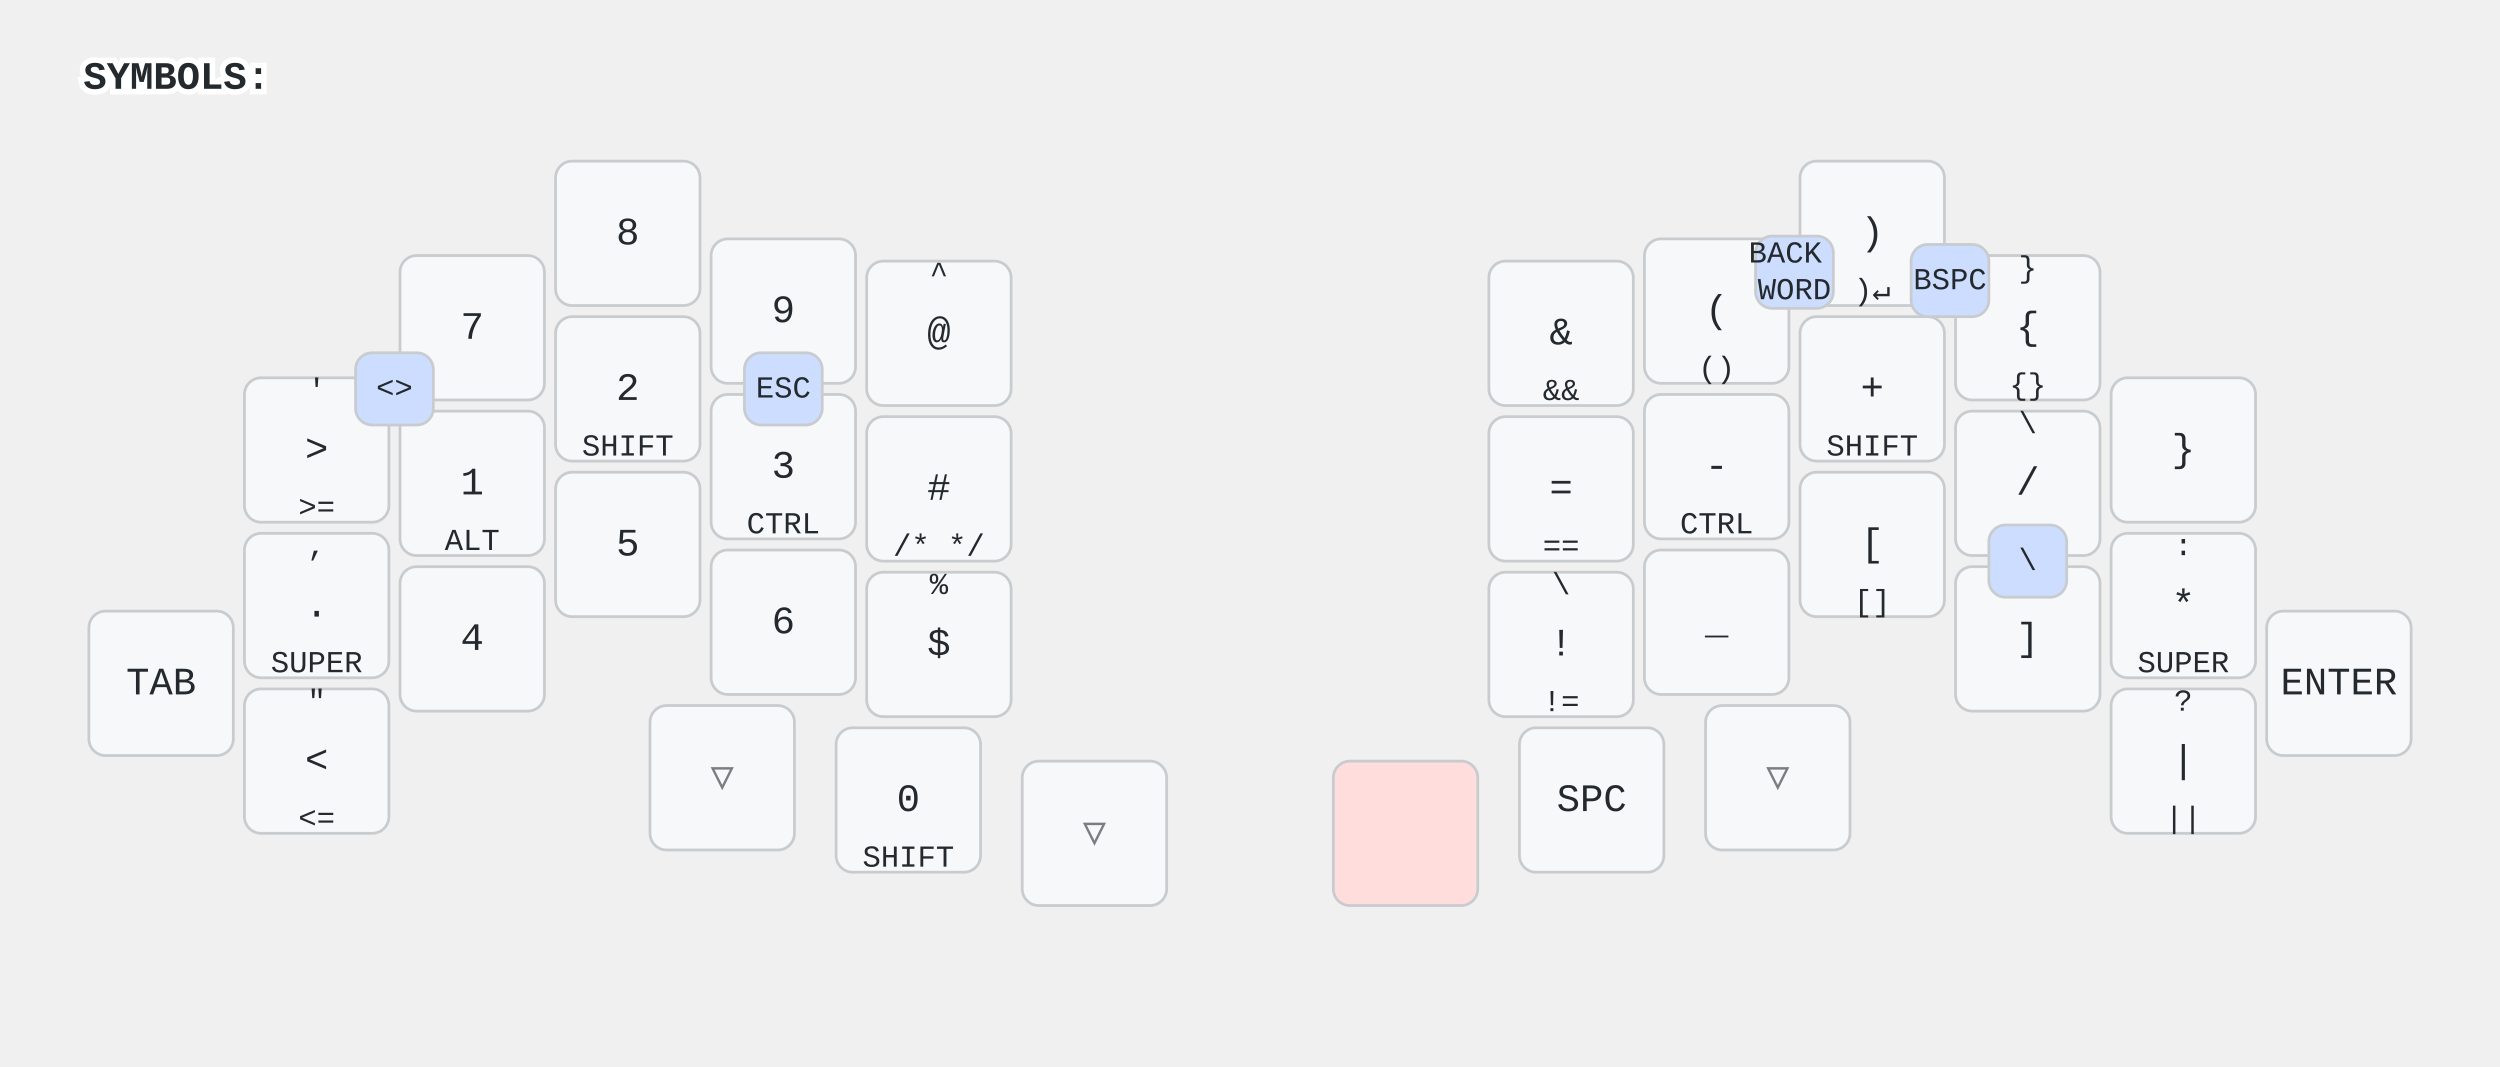
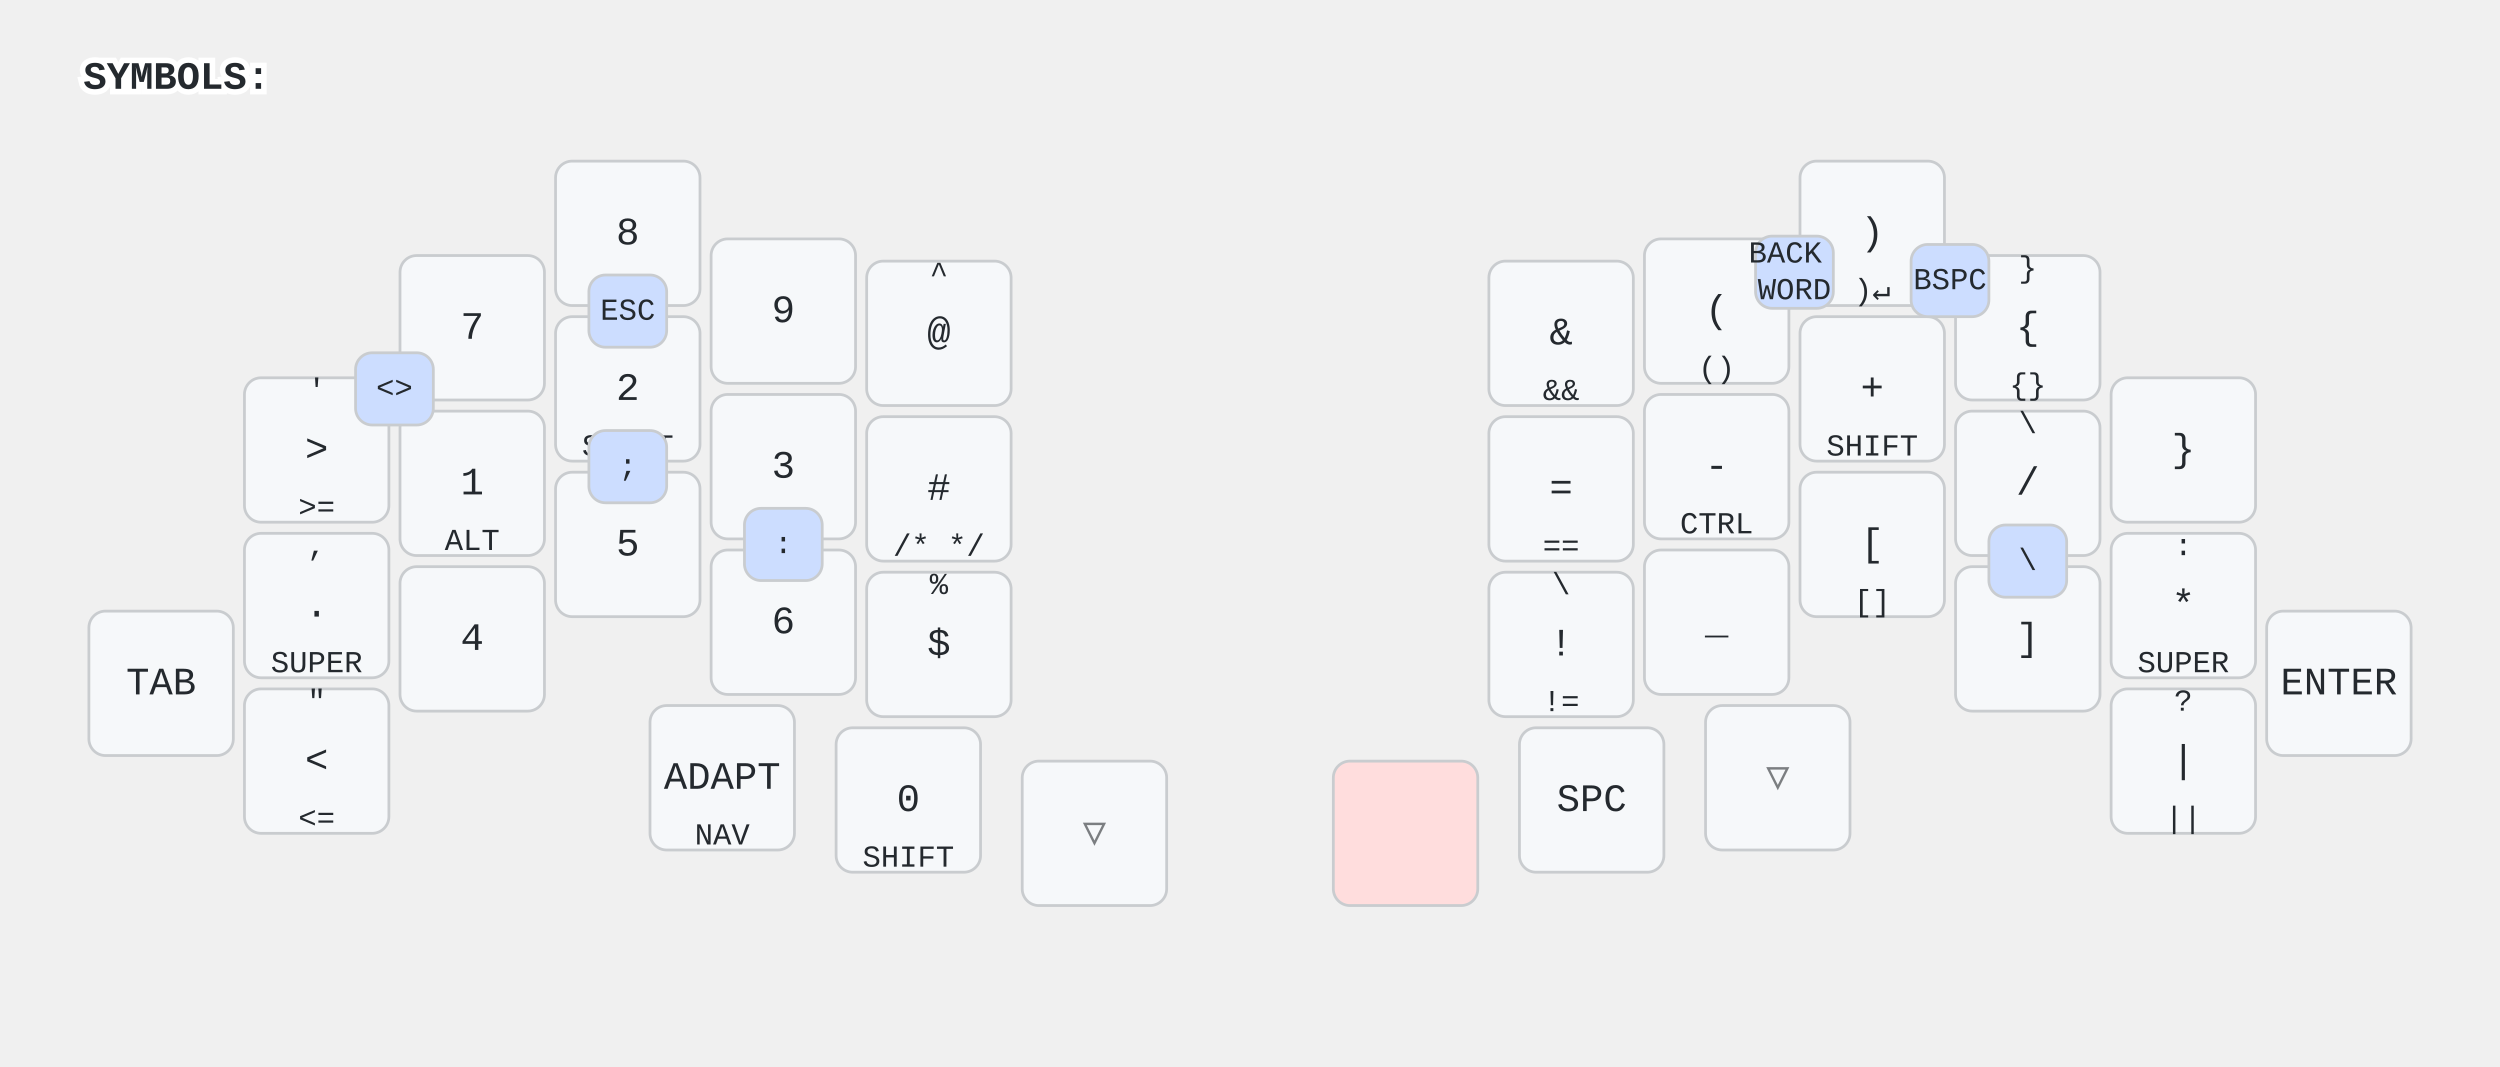
<svg xmlns="http://www.w3.org/2000/svg" width="900" height="384" viewBox="0 0 900 384" class="keymap">
  <defs>/* start glyphs */
<svg id="mdi:arrow-down-bold">
      <svg id="mdi-arrow-down-bold" viewBox="0 0 24 24">
        <path d="M9,4H15V12H19.84L12,19.84L4.16,12H9V4Z" />
      </svg>
    </svg>
    <svg id="mdi:arrow-left-bold">
      <svg id="mdi-arrow-left-bold" viewBox="0 0 24 24">
        <path d="M20,9V15H12V19.84L4.16,12L12,4.16V9H20Z" />
      </svg>
    </svg>
    <svg id="mdi:arrow-right-bold">
      <svg id="mdi-arrow-right-bold" viewBox="0 0 24 24">
        <path d="M4,15V9H12V4.16L19.84,12L12,19.84V15H4Z" />
      </svg>
    </svg>
    <svg id="mdi:arrow-up-bold">
      <svg id="mdi-arrow-up-bold" viewBox="0 0 24 24">
        <path d="M15,20H9V12H4.16L12,4.16L19.84,12H15V20Z" />
      </svg>
    </svg>
    <svg id="mdi:menu-down">
      <svg id="mdi-menu-down" viewBox="0 0 24 24">
        <path d="M7,10L12,15L17,10H7Z" />
      </svg>
    </svg>
    <svg id="mdi:menu-left">
      <svg id="mdi-menu-left" viewBox="0 0 24 24">
        <path d="M14,7L9,12L14,17V7Z" />
      </svg>
    </svg>
    <svg id="mdi:menu-right">
      <svg id="mdi-menu-right" viewBox="0 0 24 24">
        <path d="M10,17L15,12L10,7V17Z" />
      </svg>
    </svg>
    <svg id="mdi:menu-up">
      <svg id="mdi-menu-up" viewBox="0 0 24 24">
        <path d="M7,15L12,10L17,15H7Z" />
      </svg>
    </svg>
    <svg id="mdi:mouse-left-click-outline">
      <svg id="mdi-mouse-left-click-outline" viewBox="0 0 24 24">
        <path d="M13 9V1.07C13.7 1.16 14.37 1.33 15 1.59C17.33 2.53 19.11 4.53 19.75 7C19.91 7.64 20 8.31 20 9H13M17.66 7C17.18 5.65 16.23 4.5 15 3.81V7H17.66M6 15V13H18V15C18 16.59 17.37 18.12 16.24 19.24C15.12 20.37 13.59 21 12 21C10.41 21 8.88 20.37 7.76 19.24C6.63 18.12 6 16.59 6 15M4 15C4 17.12 4.84 19.16 6.34 20.66C7.84 22.16 9.88 23 12 23C14.12 23 16.16 22.16 17.66 20.66C19.16 19.16 20 17.12 20 15V11H4V15M11 9V1.07C7.06 1.56 4 4.92 4 9H11Z" />
      </svg>
    </svg>
    <svg id="mdi:mouse-right-click-outline">
      <svg id="mdi-mouse-right-click-outline" viewBox="0 0 24 24">
        <path d="M13 9V1.07C16.94 1.56 20 4.92 20 9H13M11 9V1.07C10.3 1.16 9.63 1.33 9 1.59C6.67 2.53 4.89 4.53 4.25 7C4.09 7.64 4 8.31 4 9H11M6.34 7C6.82 5.65 7.78 4.5 9 3.81V7H6.34M6 15V13H18V15C18 16.59 17.37 18.12 16.24 19.24C15.12 20.37 13.59 21 12 21C10.41 21 8.88 20.37 7.76 19.24C6.63 18.12 6 16.59 6 15M4 15C4 17.12 4.84 19.16 6.34 20.66C7.84 22.16 9.88 23 12 23C14.12 23 16.16 22.16 17.66 20.66C19.16 19.16 20 17.12 20 15V11H4V15Z" />
      </svg>
    </svg>
    <svg id="mdi:mouse-scroll-wheel">
      <svg id="mdi-mouse-scroll-wheel" viewBox="0 0 24 24">
        <path d="M11 1.07C7.05 1.56 4 4.92 4 9H11V7.73C10.4 7.39 10 6.74 10 6V4C10 3.26 10.4 2.61 11 2.27V1.07M13 9V7.73C13.6 7.39 14 6.74 14 6V4C14 3.26 13.6 2.61 13 2.27V1.07C16.94 1.56 20 4.92 20 9H13M4 15C4 17.12 4.84 19.16 6.34 20.66C7.84 22.16 9.88 23 12 23C14.12 23 16.16 22.16 17.66 20.66C19.16 19.16 20 17.12 20 15V11H4V15M13 6V4C13 3.45 12.55 3 12 3C11.45 3 11 3.45 11 4V6C11 6.55 11.45 7 12 7C12.55 7 13 6.55 13 6Z" />
      </svg>
    </svg>
  </defs>/* end glyphs */
<style>/* inherit to force styles through use tags */
svg path {
    fill: inherit;
}

/* font and background color specifications */
svg.keymap {
    font-family: SFMono-Regular,Consolas,Liberation Mono,Menlo,monospace;
    font-size: 14px;
    font-kerning: normal;
    text-rendering: optimizeLegibility;
    fill: #24292e;
}

/* default key styling */
rect.key {
    fill: #f6f8fa;
}

rect.key, rect.combo {
    stroke: #c9cccf;
    stroke-width: 1;
}

/* default key side styling, only used is draw_key_sides is set */
rect.side {
    filter: brightness(90%);
}

/* color accent for combo boxes */
rect.combo, rect.combo-separate {
    fill: #cdf;
}

/* color accent for held keys */
rect.held, rect.combo.held {
    fill: #fdd;
}

/* color accent for ghost (optional) keys */
rect.ghost, rect.combo.ghost {
    stroke-dasharray: 4, 4;
    stroke-width: 2;
}

text {
    text-anchor: middle;
    dominant-baseline: middle;
}

/* styling for layer labels */
text.label {
    font-weight: bold;
    text-anchor: start;
    stroke: white;
    stroke-width: 4;
    paint-order: stroke;
}

/* styling for optional footer */
text.footer {
    text-anchor: end;
    dominant-baseline: auto;
    stroke: white;
    stroke-width: 4;
    paint-order: stroke;
}

- /* styling for combo tap, and key hold/shifted label text */
- text.combo, text.hold, text.shifted {
+ /* styling for combo tap, and key non-tap label text */
+ text.combo, text.hold, text.shifted, text.left, text.right {
    font-size: 11px;
}

text.hold {
    text-anchor: middle;
    dominant-baseline: auto;
}

text.shifted {
    text-anchor: middle;
    dominant-baseline: hanging;
}

+ text.left {
+     text-anchor: start;
+ }
+ 
+ text.right {
+     text-anchor: end;
+ }
+ 
text.layer-activator {
    text-decoration: underline;
}

/* styling for hold/shifted label text in combo box */
- text.combo.hold, text.combo.shifted {
+ text.combo.hold, text.combo.shifted, text.combo.left, text.combo.right {
    font-size: 8px;
}

/* lighter symbol for transparent keys */
text.trans {
    fill: #7b7e81;
}

/* styling for combo dendrons */
path.combo {
    stroke-width: 1;
    stroke: gray;
    fill: none;
}

/* Start Tabler Icons Cleanup */
/* cannot use height/width with glyphs */
.icon-tabler &gt; path {
    fill: inherit;
    stroke: inherit;
    stroke-width: 2;
}
/* hide tabler's default box */
.icon-tabler &gt; path[stroke="none"][fill="none"] {
    visibility: hidden;
}
/* End Tabler Icons Cleanup */
</style>
  <g transform="translate(30, 0)" class="layer-SYMBOLS">
    <text x="0" y="28" class="label" id="SYMBOLS">SYMBOLS:</text>
    <g transform="translate(0, 56)">
      <g transform="translate(84, 106)" class="key keypos-0">
        <rect rx="6" ry="6" x="-26" y="-26" width="52" height="52" class="key" />
        <text x="0" y="0" class="key tap">&gt;</text>
        <text x="0" y="24" class="key hold">&gt;=</text>
        <text x="0" y="-24" class="key shifted">'</text>
      </g>
      <g transform="translate(140, 62)" class="key keypos-1">
        <rect rx="6" ry="6" x="-26" y="-26" width="52" height="52" class="key" />
        <text x="0" y="0" class="key tap">7</text>
      </g>
      <g transform="translate(196, 28)" class="key keypos-2">
        <rect rx="6" ry="6" x="-26" y="-26" width="52" height="52" class="key" />
        <text x="0" y="0" class="key tap">8</text>
      </g>
      <g transform="translate(252, 56)" class="key keypos-3">
        <rect rx="6" ry="6" x="-26" y="-26" width="52" height="52" class="key" />
        <text x="0" y="0" class="key tap">9</text>
      </g>
      <g transform="translate(308, 64)" class="key keypos-4">
        <rect rx="6" ry="6" x="-26" y="-26" width="52" height="52" class="key" />
        <text x="0" y="0" class="key tap">@</text>
        <text x="0" y="-24" class="key shifted">^</text>
      </g>
      <g transform="translate(532, 64)" class="key keypos-5">
        <rect rx="6" ry="6" x="-26" y="-26" width="52" height="52" class="key" />
        <text x="0" y="0" class="key tap">&amp;</text>
        <text x="0" y="24" class="key hold">&amp;&amp;</text>
      </g>
      <g transform="translate(588, 56)" class="key keypos-6">
        <rect rx="6" ry="6" x="-26" y="-26" width="52" height="52" class="key" />
        <text x="0" y="0" class="key tap">(</text>
        <text x="0" y="24" class="key hold">()</text>
      </g>
      <g transform="translate(644, 28)" class="key keypos-7">
        <rect rx="6" ry="6" x="-26" y="-26" width="52" height="52" class="key" />
        <text x="0" y="0" class="key tap">)</text>
        <text x="0" y="24" class="key hold">)↵</text>
      </g>
      <g transform="translate(700, 62)" class="key keypos-8">
        <rect rx="6" ry="6" x="-26" y="-26" width="52" height="52" class="key" />
        <text x="0" y="0" class="key tap">{</text>
        <text x="0" y="24" class="key hold">{}</text>
        <text x="0" y="-24" class="key shifted">}</text>
      </g>
      <g transform="translate(756, 106)" class="key keypos-9">
        <rect rx="6" ry="6" x="-26" y="-26" width="52" height="52" class="key" />
        <text x="0" y="0" class="key tap">}</text>
      </g>
      <g transform="translate(84, 162)" class="key keypos-10">
        <rect rx="6" ry="6" x="-26" y="-26" width="52" height="52" class="key" />
        <text x="0" y="0" class="key tap">.</text>
        <text x="0" y="24" class="key hold">SUPER</text>
        <text x="0" y="-24" class="key shifted">,</text>
      </g>
      <g transform="translate(140, 118)" class="key keypos-11">
        <rect rx="6" ry="6" x="-26" y="-26" width="52" height="52" class="key" />
        <text x="0" y="0" class="key tap">1</text>
        <text x="0" y="24" class="key hold">ALT</text>
      </g>
      <g transform="translate(196, 84)" class="key keypos-12">
        <rect rx="6" ry="6" x="-26" y="-26" width="52" height="52" class="key" />
        <text x="0" y="0" class="key tap">2</text>
        <text x="0" y="24" class="key hold">SHIFT</text>
      </g>
      <g transform="translate(252, 112)" class="key keypos-13">
        <rect rx="6" ry="6" x="-26" y="-26" width="52" height="52" class="key" />
        <text x="0" y="0" class="key tap">3</text>
        <text x="0" y="24" class="key hold">CTRL</text>
      </g>
      <g transform="translate(308, 120)" class="key keypos-14">
        <rect rx="6" ry="6" x="-26" y="-26" width="52" height="52" class="key" />
        <text x="0" y="0" class="key tap">#</text>
        <text x="0" y="24" class="key hold">/* */</text>
      </g>
      <g transform="translate(532, 120)" class="key keypos-15">
        <rect rx="6" ry="6" x="-26" y="-26" width="52" height="52" class="key" />
        <text x="0" y="0" class="key tap">=</text>
        <text x="0" y="24" class="key hold">==</text>
      </g>
      <g transform="translate(588, 112)" class="key keypos-16">
        <rect rx="6" ry="6" x="-26" y="-26" width="52" height="52" class="key" />
        <text x="0" y="0" class="key tap">-</text>
        <text x="0" y="24" class="key hold">CTRL</text>
      </g>
      <g transform="translate(644, 84)" class="key keypos-17">
        <rect rx="6" ry="6" x="-26" y="-26" width="52" height="52" class="key" />
        <text x="0" y="0" class="key tap">+</text>
        <text x="0" y="24" class="key hold">SHIFT</text>
      </g>
      <g transform="translate(700, 118)" class="key keypos-18">
        <rect rx="6" ry="6" x="-26" y="-26" width="52" height="52" class="key" />
        <text x="0" y="0" class="key tap">/</text>
        <text x="0" y="24" class="key hold">ALT</text>
        <text x="0" y="-24" class="key shifted">\</text>
      </g>
      <g transform="translate(756, 162)" class="key keypos-19">
        <rect rx="6" ry="6" x="-26" y="-26" width="52" height="52" class="key" />
        <text x="0" y="0" class="key tap">*</text>
        <text x="0" y="24" class="key hold">SUPER</text>
        <text x="0" y="-24" class="key shifted">:</text>
      </g>
      <g transform="translate(28, 190)" class="key keypos-20">
        <rect rx="6" ry="6" x="-26" y="-26" width="52" height="52" class="key" />
        <text x="0" y="0" class="key tap">TAB</text>
      </g>
      <g transform="translate(84, 218)" class="key keypos-21">
        <rect rx="6" ry="6" x="-26" y="-26" width="52" height="52" class="key" />
        <text x="0" y="0" class="key tap">&lt;</text>
        <text x="0" y="24" class="key hold">&lt;=</text>
        <text x="0" y="-24" class="key shifted">"</text>
      </g>
      <g transform="translate(140, 174)" class="key keypos-22">
        <rect rx="6" ry="6" x="-26" y="-26" width="52" height="52" class="key" />
        <text x="0" y="0" class="key tap">4</text>
      </g>
      <g transform="translate(196, 140)" class="key keypos-23">
        <rect rx="6" ry="6" x="-26" y="-26" width="52" height="52" class="key" />
        <text x="0" y="0" class="key tap">5</text>
      </g>
      <g transform="translate(252, 168)" class="key keypos-24">
        <rect rx="6" ry="6" x="-26" y="-26" width="52" height="52" class="key" />
        <text x="0" y="0" class="key tap">6</text>
      </g>
      <g transform="translate(308, 176)" class="key keypos-25">
        <rect rx="6" ry="6" x="-26" y="-26" width="52" height="52" class="key" />
        <text x="0" y="0" class="key tap">$</text>
        <text x="0" y="-24" class="key shifted">%</text>
      </g>
      <g transform="translate(532, 176)" class="key keypos-26">
        <rect rx="6" ry="6" x="-26" y="-26" width="52" height="52" class="key" />
        <text x="0" y="0" class="key tap">!</text>
        <text x="0" y="24" class="key hold">!=</text>
        <text x="0" y="-24" class="key shifted">\</text>
      </g>
      <g transform="translate(588, 168)" class="key keypos-27">
        <rect rx="6" ry="6" x="-26" y="-26" width="52" height="52" class="key" />
        <text x="0" y="0" class="key tap">_</text>
      </g>
      <g transform="translate(644, 140)" class="key keypos-28">
        <rect rx="6" ry="6" x="-26" y="-26" width="52" height="52" class="key" />
        <text x="0" y="0" class="key tap">[</text>
        <text x="0" y="24" class="key hold">[]</text>
      </g>
      <g transform="translate(700, 174)" class="key keypos-29">
        <rect rx="6" ry="6" x="-26" y="-26" width="52" height="52" class="key" />
        <text x="0" y="0" class="key tap">]</text>
      </g>
      <g transform="translate(756, 218)" class="key keypos-30">
        <rect rx="6" ry="6" x="-26" y="-26" width="52" height="52" class="key" />
        <text x="0" y="0" class="key tap">|</text>
        <text x="0" y="24" class="key hold">||</text>
        <text x="0" y="-24" class="key shifted">?</text>
      </g>
      <g transform="translate(812, 190)" class="key keypos-31">
        <rect rx="6" ry="6" x="-26" y="-26" width="52" height="52" class="key" />
        <text x="0" y="0" class="key tap">ENTER</text>
      </g>
-       <g transform="translate(230, 224)" class="key trans keypos-32">
-         <rect rx="6" ry="6" x="-26" y="-26" width="52" height="52" class="key trans" />
-         <text x="0" y="0" class="key trans tap">▽</text>
+       <g transform="translate(230, 224)" class="key keypos-32">
+         <rect rx="6" ry="6" x="-26" y="-26" width="52" height="52" class="key" />
+         <text x="0" y="0" class="key tap">ADAPT</text>
+         <text x="0" y="24" class="key hold">NAV</text>
      </g>
      <g transform="translate(297, 232)" class="key keypos-33">
        <rect rx="6" ry="6" x="-26" y="-26" width="52" height="52" class="key" />
        <text x="0" y="0" class="key tap">0</text>
        <text x="0" y="24" class="key hold">SHIFT</text>
      </g>
      <g transform="translate(364, 244)" class="key trans keypos-34">
        <rect rx="6" ry="6" x="-26" y="-26" width="52" height="52" class="key trans" />
        <text x="0" y="0" class="key trans tap">▽</text>
      </g>
      <g transform="translate(476, 244)" class="key held keypos-35">
        <rect rx="6" ry="6" x="-26" y="-26" width="52" height="52" class="key held" />
      </g>
      <g transform="translate(543, 232)" class="key keypos-36">
        <rect rx="6" ry="6" x="-26" y="-26" width="52" height="52" class="key" />
        <text x="0" y="0" class="key tap">SPC</text>
      </g>
      <g transform="translate(610, 224)" class="key trans keypos-37">
        <rect rx="6" ry="6" x="-26" y="-26" width="52" height="52" class="key trans" />
        <text x="0" y="0" class="key trans tap">▽</text>
      </g>
      <g class="combo combopos-0">
+         <rect rx="6" ry="6" x="238" y="127" width="28" height="26" class="combo" />
+         <text x="252" y="140" class="combo tap">:</text>
+       </g>
+       <g class="combo combopos-1">
+         <rect rx="6" ry="6" x="182" y="99" width="28" height="26" class="combo" />
+         <text x="196" y="112" class="combo tap">;</text>
+       </g>
+       <g class="combo combopos-2">
        <rect rx="6" ry="6" x="686" y="133" width="28" height="26" class="combo" />
        <text x="700" y="146" class="combo tap">\</text>
      </g>
-       <g class="combo combopos-1">
+       <g class="combo combopos-3">
        <rect rx="6" ry="6" x="98" y="71" width="28" height="26" class="combo" />
        <text x="112" y="84" class="combo tap">&lt;&gt;</text>
      </g>
-       <g class="combo combopos-2">
+       <g class="combo combopos-4">
        <rect rx="6" ry="6" x="602" y="29" width="28" height="26" class="combo" />
        <text x="616" y="42" class="combo tap">
          <tspan x="616" dy="-0.6em">BACK</tspan>
          <tspan x="616" dy="1.2em">WORD</tspan>
        </text>
      </g>
-       <g class="combo combopos-3">
+       <g class="combo combopos-5">
        <rect rx="6" ry="6" x="658" y="32" width="28" height="26" class="combo" />
        <text x="672" y="45" class="combo tap">BSPC</text>
      </g>
-       <g class="combo combopos-4">
-         <rect rx="6" ry="6" x="238" y="71" width="28" height="26" class="combo" />
-         <text x="252" y="84" class="combo tap">ESC</text>
+       <g class="combo combopos-6">
+         <rect rx="6" ry="6" x="182" y="43" width="28" height="26" class="combo" />
+         <text x="196" y="56" class="combo tap">ESC</text>
      </g>
    </g>
  </g>
</svg>
